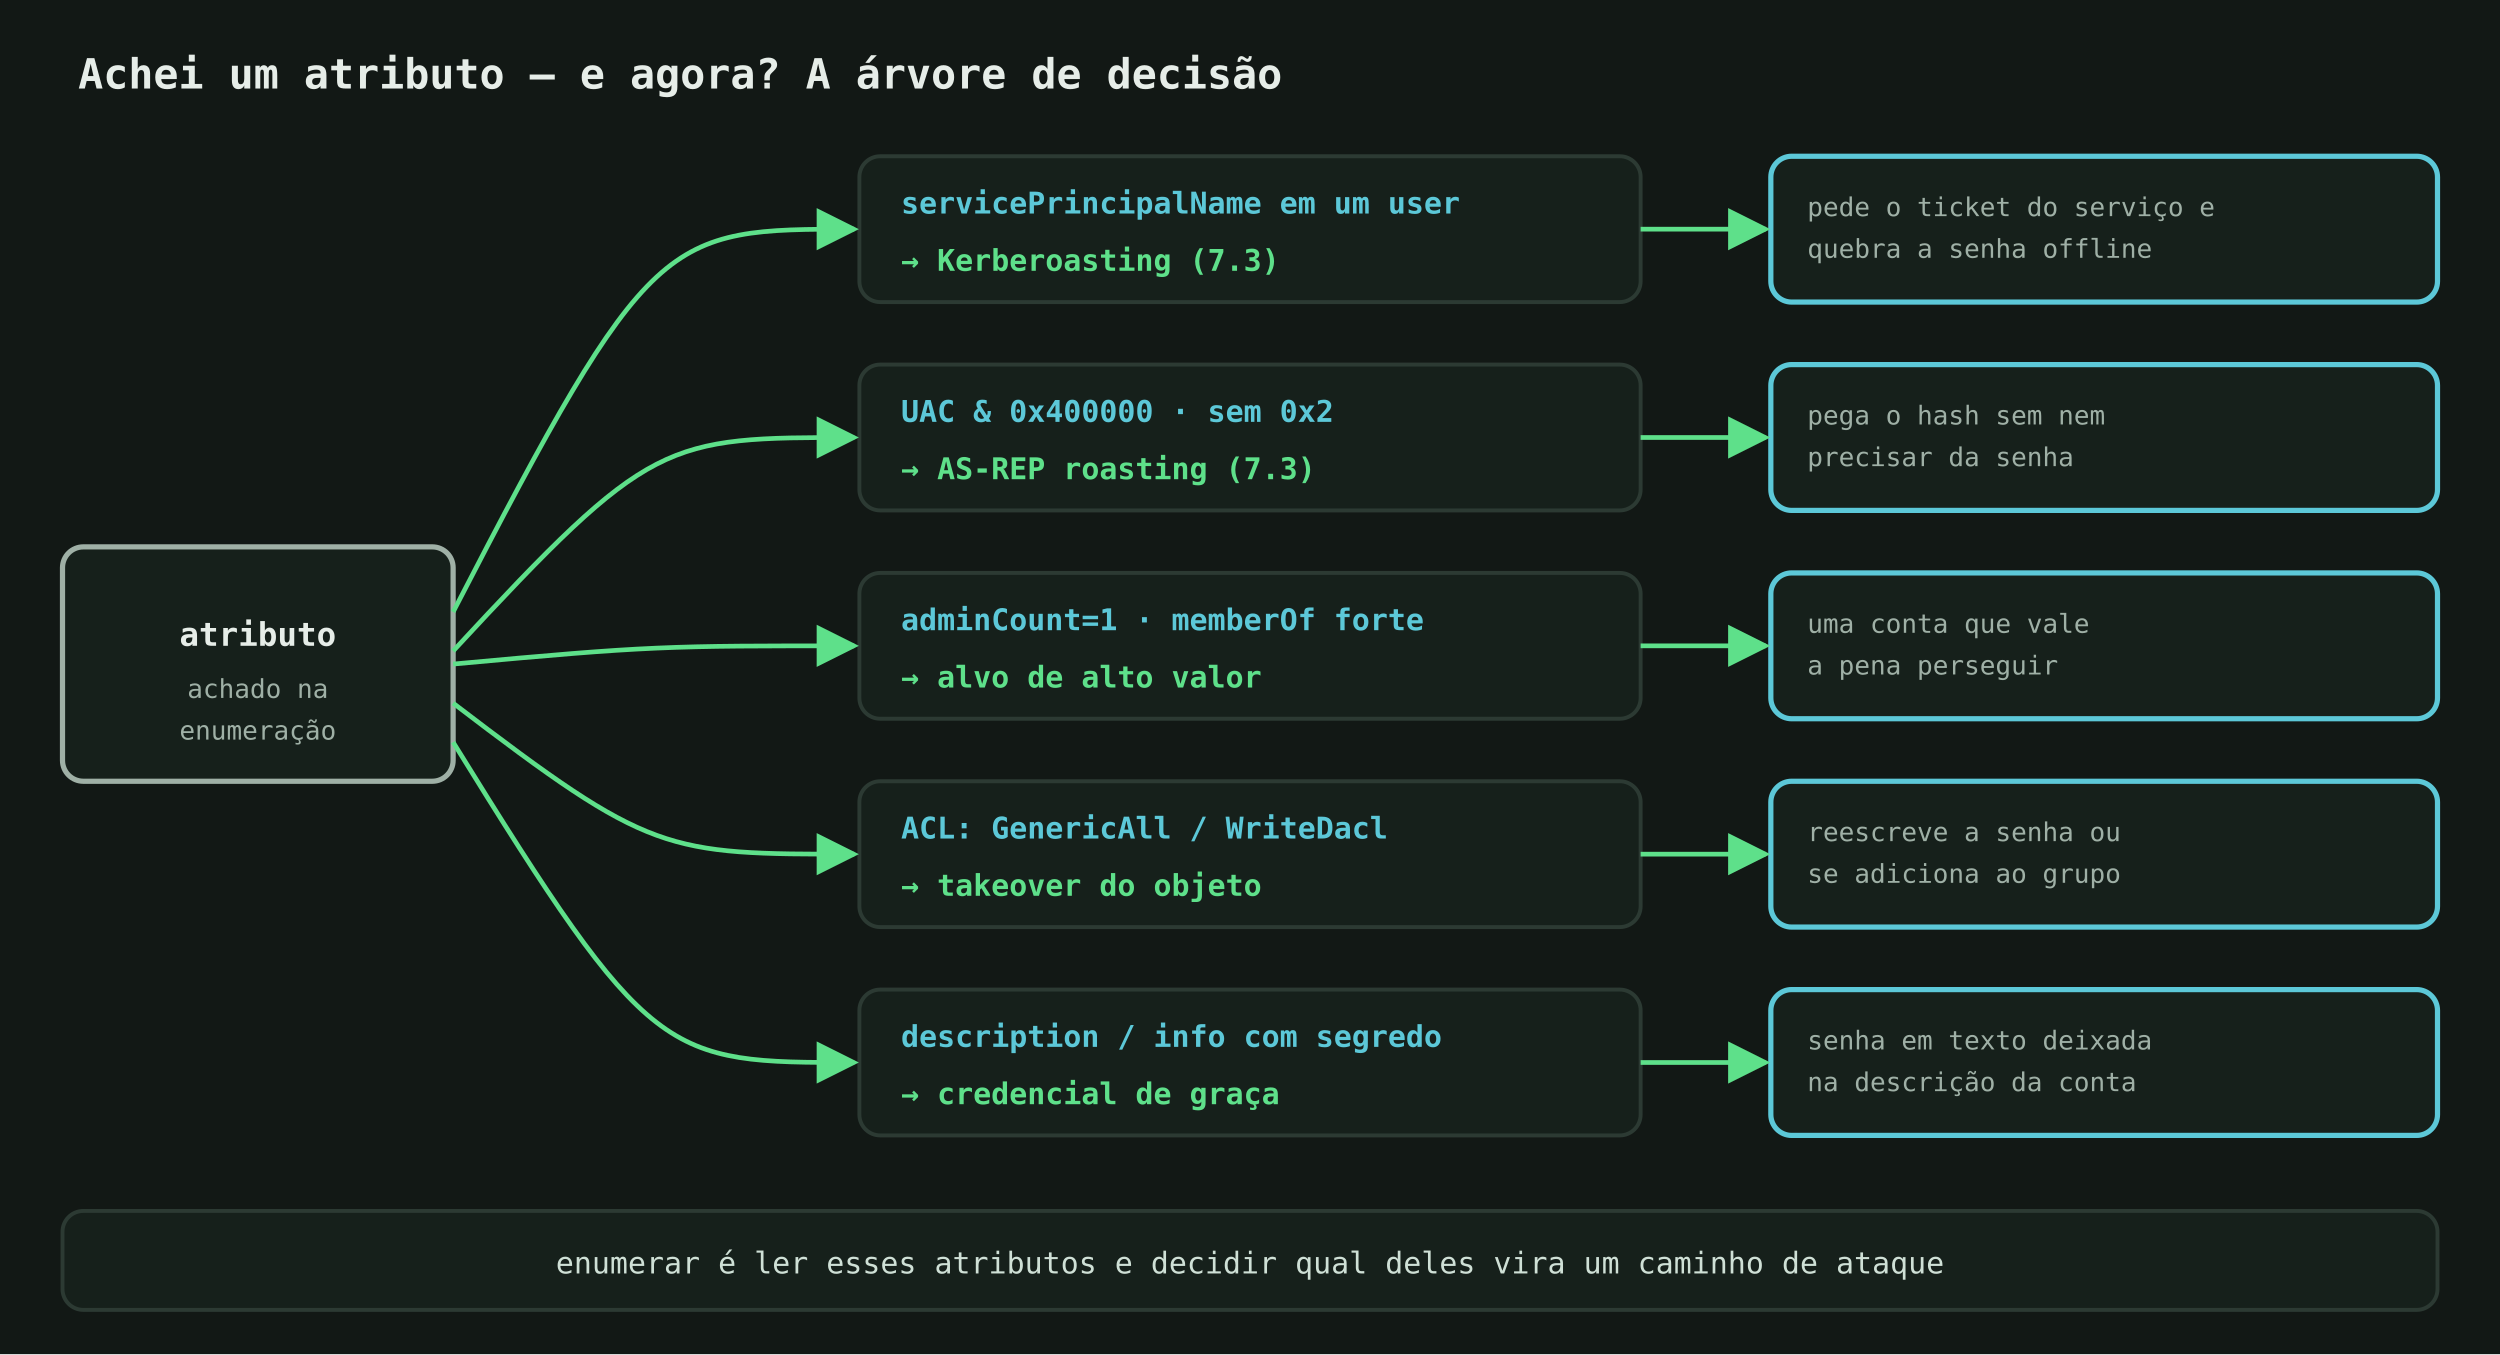
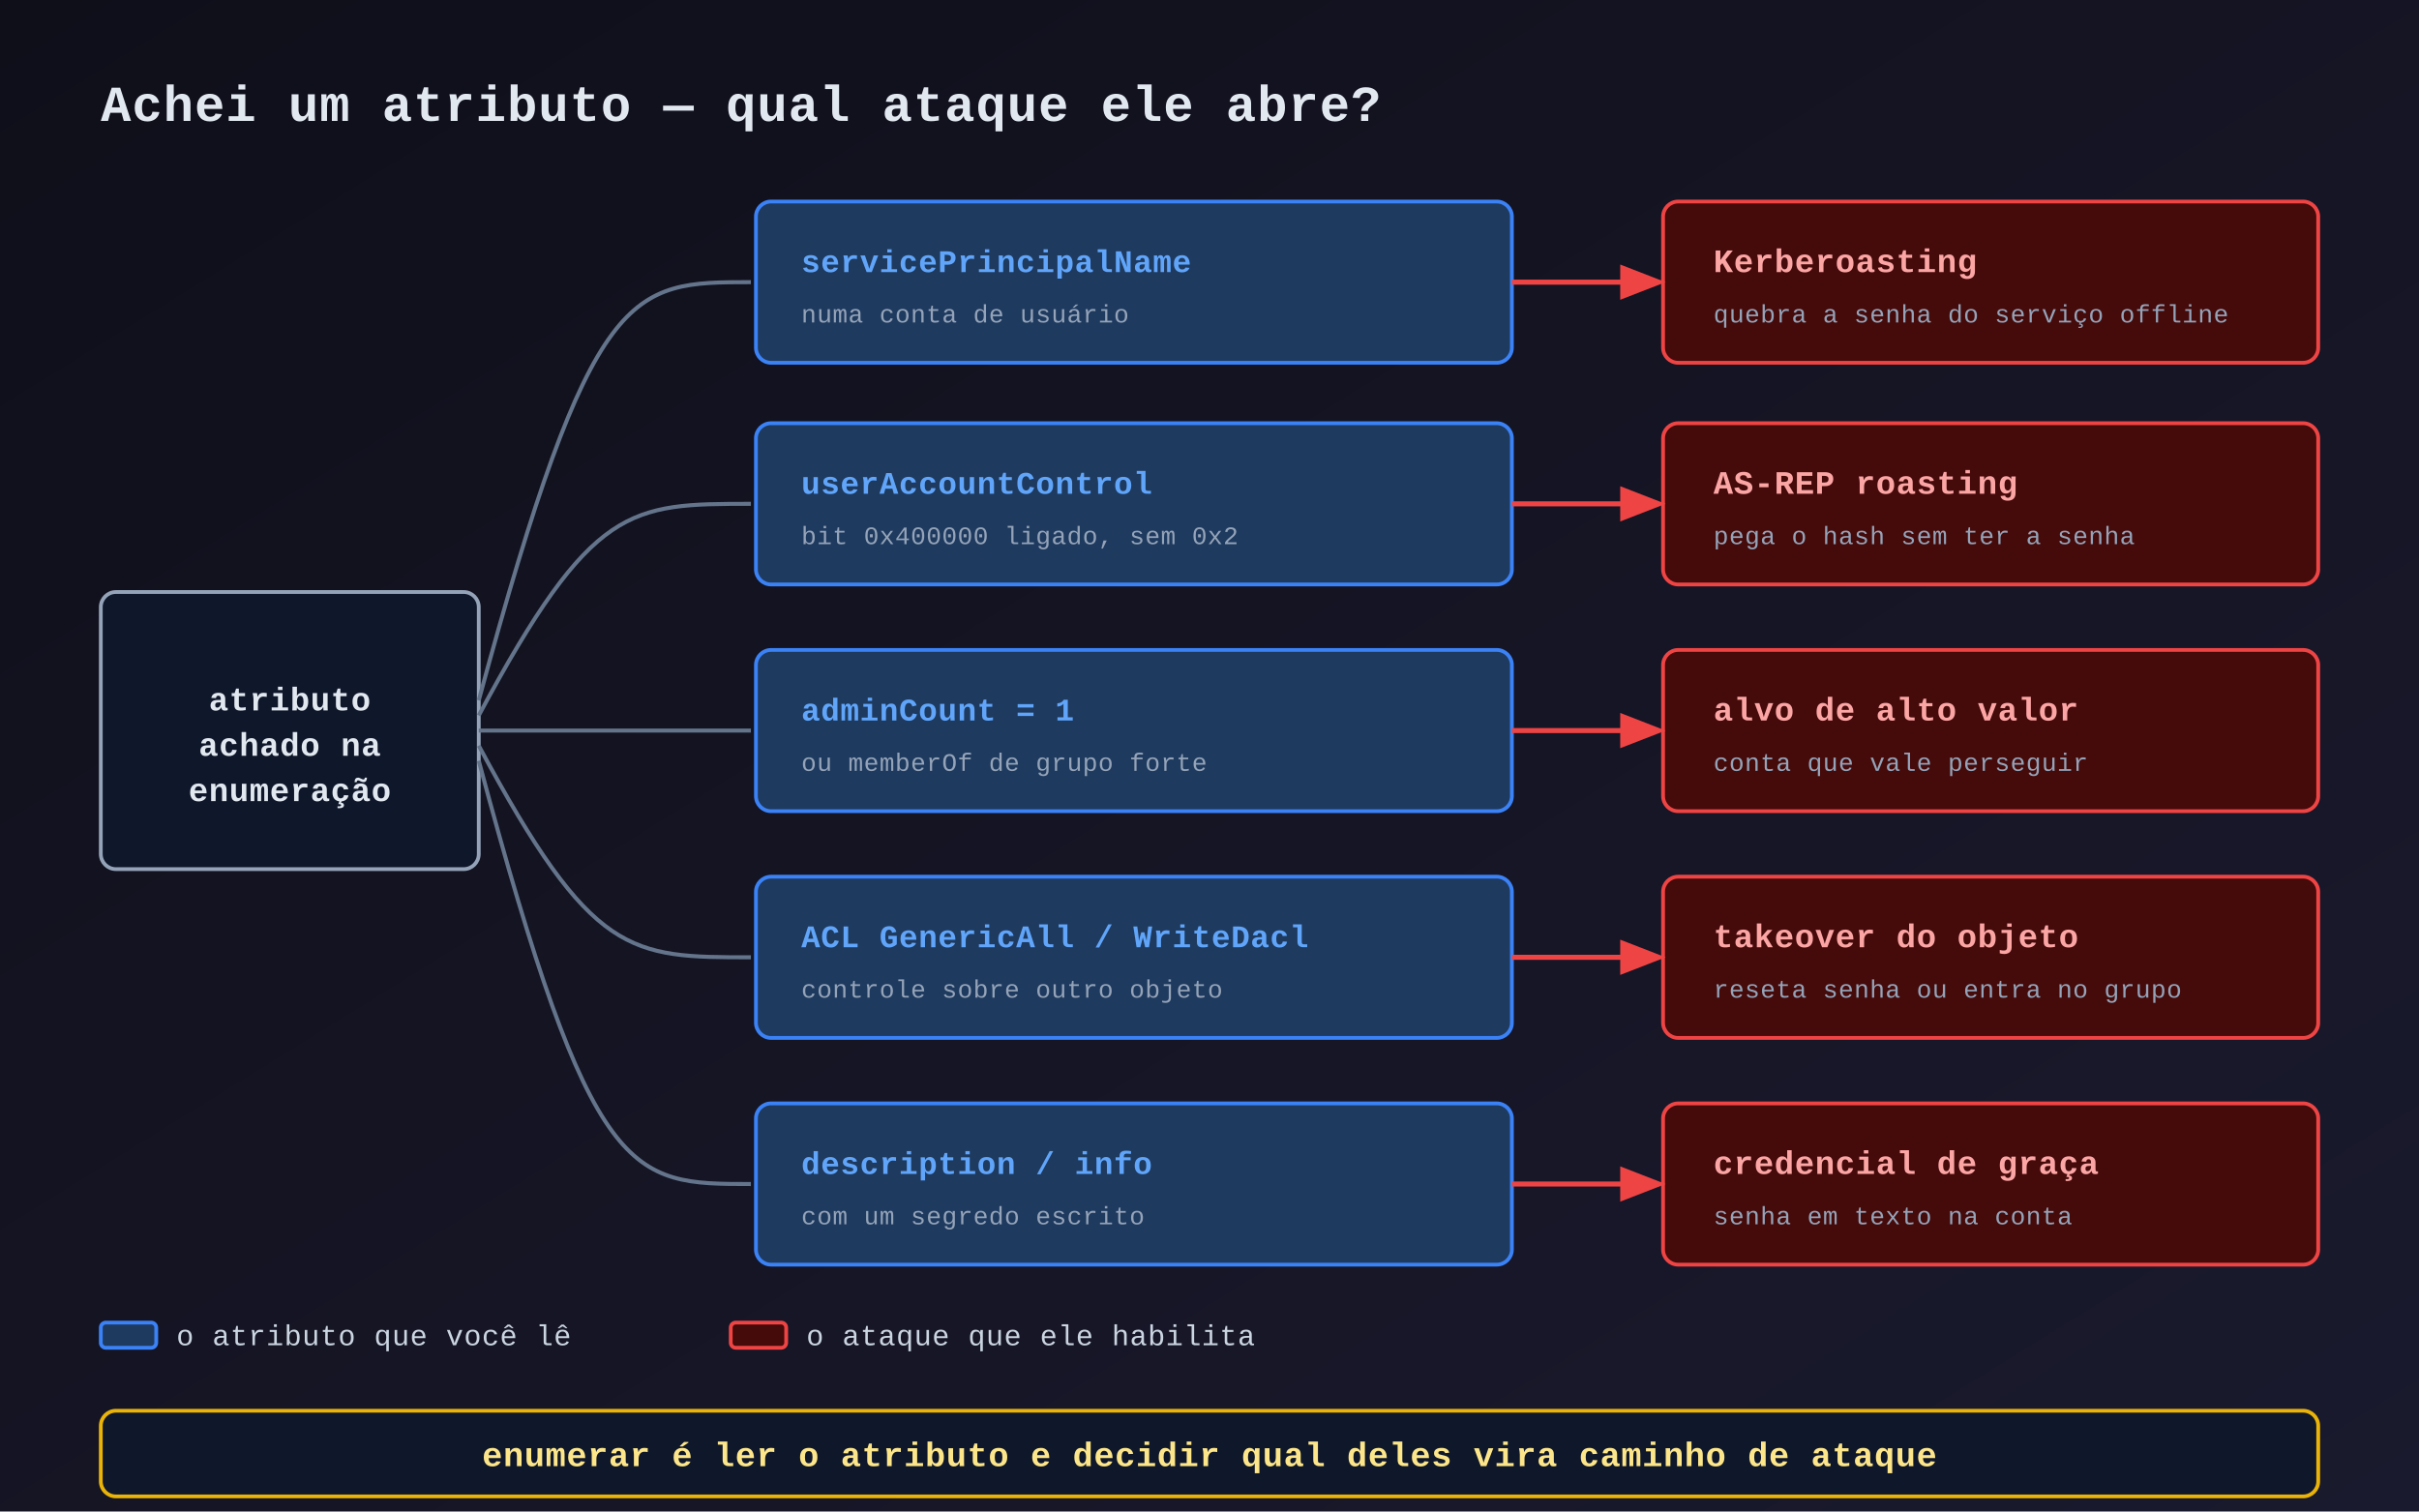
- <svg xmlns="http://www.w3.org/2000/svg" viewBox="0 0 960 520" role="img" aria-labelledby="t d">
+ <svg xmlns="http://www.w3.org/2000/svg" viewBox="0 0 960 600" width="960" height="600" role="img" aria-labelledby="t d">
  <style>
-     text { font-family: ui-monospace, "DejaVu Sans Mono", Menlo, Consolas, monospace; fill: #e6ede8; }
-     .t { font-size: 16px; font-weight: 700; }
-     .cond { font-size: 11.5px; font-weight: 700; fill: #5cc8d8; }
-     .ctl { font-size: 10px; fill: #9fb0a6; }
-     .act { font-size: 11.5px; font-weight: 700; fill: #5ee08a; }
-     .box { fill: #16201b; stroke: #2c3a33; stroke-width: 1.5; }
-     .root { fill: #16201b; stroke: #9fb0a6; stroke-width: 2; }
-     .goal { fill: #16201b; stroke: #5cc8d8; stroke-width: 2; }
-     .lbl { font-size: 12.5px; font-weight: 700; }
-     .flow { stroke: #5ee08a; stroke-width: 1.8; fill: none; marker-end: url(#ar); }
-     .rule { font-size: 11.5px; fill: #cfe0d6; }
+     text { font-family: 'SF Mono','Fira Code','Cascadia Code','Courier New',monospace; fill: #e2e8f0; letter-spacing: 0.02em; }
+     .title { font-size: 20px; font-weight: 700; }
+     .rootT { font-size: 13px; font-weight: 700; }
+     .attr { font-size: 12.5px; font-weight: 700; fill: #60a5fa; }
+     .attrS { font-size: 10px; fill: #94a3b8; }
+     .atk { font-size: 13px; font-weight: 700; fill: #fca5a5; }
+     .lg { font-size: 11.5px; fill: #cbd5e1; }
+     .banner { font-size: 13.5px; font-weight: 700; fill: #fde68a; }
  </style>
  <defs>
-     <marker id="ar" markerWidth="10" markerHeight="10" refX="8" refY="4.5" orient="auto">
-       <path d="M0,0 L9,4.5 L0,9 z" fill="#5ee08a" />
+     <linearGradient id="bg-grad" x1="0%" y1="0%" x2="100%" y2="100%">
+       <stop offset="0%" stop-color="#0f0f1a" />
+       <stop offset="100%" stop-color="#1a1a2e" />
+     </linearGradient>
+     <marker id="a-red" markerWidth="9" markerHeight="7" refX="7.5" refY="3.5" orient="auto">
+       <polygon points="0 0, 9 3.5, 0 7" fill="#ef4444" />
    </marker>
  </defs>
-   <rect width="960" height="520" fill="#121815" />
-   <text class="t" x="30" y="34">Achei um atributo — e agora? A árvore de decisão</text>
-   <rect class="root" x="24" y="210" width="150" height="90" rx="8" />
-   <text class="lbl" x="99" y="248" text-anchor="middle">atributo</text>
-   <text class="ctl" x="99" y="268" text-anchor="middle">achado na</text>
-   <text class="ctl" x="99" y="284" text-anchor="middle">enumeração</text>
-   <rect class="box" x="330" y="60" width="300" height="56" rx="8" />
-   <text class="cond" x="346" y="82">servicePrincipalName em um user</text>
-   <text class="act" x="346" y="104">→ Kerberoasting (7.3)</text>
-   <rect class="goal" x="680" y="60" width="256" height="56" rx="8" />
-   <text class="ctl" x="694" y="83">pede o ticket do serviço e</text>
-   <text class="ctl" x="694" y="99">quebra a senha offline</text>
-   <path class="flow" d="M174,235 C250,88 255,88 328,88" />
-   <path class="flow" d="M630,88 L678,88" />
-   <rect class="box" x="330" y="140" width="300" height="56" rx="8" />
-   <text class="cond" x="346" y="162">UAC &amp; 0x400000 · sem 0x2</text>
-   <text class="act" x="346" y="184">→ AS-REP roasting (7.3)</text>
-   <rect class="goal" x="680" y="140" width="256" height="56" rx="8" />
-   <text class="ctl" x="694" y="163">pega o hash sem nem</text>
-   <text class="ctl" x="694" y="179">precisar da senha</text>
-   <path class="flow" d="M174,250 C250,168 255,168 328,168" />
-   <path class="flow" d="M630,168 L678,168" />
-   <rect class="box" x="330" y="220" width="300" height="56" rx="8" />
-   <text class="cond" x="346" y="242">adminCount=1 · memberOf forte</text>
-   <text class="act" x="346" y="264">→ alvo de alto valor</text>
-   <rect class="goal" x="680" y="220" width="256" height="56" rx="8" />
-   <text class="ctl" x="694" y="243">uma conta que vale</text>
-   <text class="ctl" x="694" y="259">a pena perseguir</text>
-   <path class="flow" d="M174,255 C250,248 255,248 328,248" />
-   <path class="flow" d="M630,248 L678,248" />
-   <rect class="box" x="330" y="300" width="300" height="56" rx="8" />
-   <text class="cond" x="346" y="322">ACL: GenericAll / WriteDacl</text>
-   <text class="act" x="346" y="344">→ takeover do objeto</text>
-   <rect class="goal" x="680" y="300" width="256" height="56" rx="8" />
-   <text class="ctl" x="694" y="323">reescreve a senha ou</text>
-   <text class="ctl" x="694" y="339">se adiciona ao grupo</text>
-   <path class="flow" d="M174,270 C250,328 255,328 328,328" />
-   <path class="flow" d="M630,328 L678,328" />
-   <rect class="box" x="330" y="380" width="300" height="56" rx="8" />
-   <text class="cond" x="346" y="402">description / info com segredo</text>
-   <text class="act" x="346" y="424">→ credencial de graça</text>
-   <rect class="goal" x="680" y="380" width="256" height="56" rx="8" />
-   <text class="ctl" x="694" y="403">senha em texto deixada</text>
-   <text class="ctl" x="694" y="419">na descrição da conta</text>
-   <path class="flow" d="M174,285 C250,408 255,408 328,408" />
-   <path class="flow" d="M630,408 L678,408" />
-   <rect class="box" x="24" y="465" width="912" height="38" rx="8" />
-   <text class="rule" x="480" y="489" text-anchor="middle">enumerar é ler esses atributos e decidir qual deles vira um caminho de ataque</text>
+   <rect width="960" height="600" fill="url(#bg-grad)" />
+   <text class="title" x="40" y="48">Achei um atributo — qual ataque ele abre?</text>
+   <rect x="40" y="235" width="150" height="110" rx="6" fill="#0f172a" stroke="#94a3b8" stroke-width="1.5" />
+   <text class="rootT" x="115" y="282" text-anchor="middle">atributo</text>
+   <text class="rootT" x="115" y="300" text-anchor="middle">achado na</text>
+   <text class="rootT" x="115" y="318" text-anchor="middle">enumeração</text>
+   <rect x="300" y="80" width="300" height="64" rx="6" fill="#1e3a5f" stroke="#3b82f6" stroke-width="1.5" />
+   <text class="attr" x="318" y="108">servicePrincipalName</text>
+   <text class="attrS" x="318" y="128">numa conta de usuário</text>
+   <rect x="660" y="80" width="260" height="64" rx="6" fill="#450a0a" stroke="#ef4444" stroke-width="1.5" />
+   <text class="atk" x="680" y="108">Kerberoasting</text>
+   <text class="attrS" x="680" y="128">quebra a senha do serviço offline</text>
+   <rect x="300" y="168" width="300" height="64" rx="6" fill="#1e3a5f" stroke="#3b82f6" stroke-width="1.5" />
+   <text class="attr" x="318" y="196">userAccountControl</text>
+   <text class="attrS" x="318" y="216">bit 0x400000 ligado, sem 0x2</text>
+   <rect x="660" y="168" width="260" height="64" rx="6" fill="#450a0a" stroke="#ef4444" stroke-width="1.5" />
+   <text class="atk" x="680" y="196">AS-REP roasting</text>
+   <text class="attrS" x="680" y="216">pega o hash sem ter a senha</text>
+   <rect x="300" y="258" width="300" height="64" rx="6" fill="#1e3a5f" stroke="#3b82f6" stroke-width="1.5" />
+   <text class="attr" x="318" y="286">adminCount = 1</text>
+   <text class="attrS" x="318" y="306">ou memberOf de grupo forte</text>
+   <rect x="660" y="258" width="260" height="64" rx="6" fill="#450a0a" stroke="#ef4444" stroke-width="1.5" />
+   <text class="atk" x="680" y="286">alvo de alto valor</text>
+   <text class="attrS" x="680" y="306">conta que vale perseguir</text>
+   <rect x="300" y="348" width="300" height="64" rx="6" fill="#1e3a5f" stroke="#3b82f6" stroke-width="1.5" />
+   <text class="attr" x="318" y="376">ACL GenericAll / WriteDacl</text>
+   <text class="attrS" x="318" y="396">controle sobre outro objeto</text>
+   <rect x="660" y="348" width="260" height="64" rx="6" fill="#450a0a" stroke="#ef4444" stroke-width="1.5" />
+   <text class="atk" x="680" y="376">takeover do objeto</text>
+   <text class="attrS" x="680" y="396">reseta senha ou entra no grupo</text>
+   <rect x="300" y="438" width="300" height="64" rx="6" fill="#1e3a5f" stroke="#3b82f6" stroke-width="1.5" />
+   <text class="attr" x="318" y="466">description / info</text>
+   <text class="attrS" x="318" y="486">com um segredo escrito</text>
+   <rect x="660" y="438" width="260" height="64" rx="6" fill="#450a0a" stroke="#ef4444" stroke-width="1.5" />
+   <text class="atk" x="680" y="466">credencial de graça</text>
+   <text class="attrS" x="680" y="486">senha em texto na conta</text>
+   <path d="M190,278 C235,112 250,112 298,112" stroke="#64748b" stroke-width="1.6" fill="none" />
+   <path d="M190,284 C235,200 250,200 298,200" stroke="#64748b" stroke-width="1.6" fill="none" />
+   <path d="M190,290 L298,290" stroke="#64748b" stroke-width="1.6" fill="none" />
+   <path d="M190,296 C235,380 250,380 298,380" stroke="#64748b" stroke-width="1.6" fill="none" />
+   <path d="M190,302 C235,470 250,470 298,470" stroke="#64748b" stroke-width="1.6" fill="none" />
+   <path d="M600,112 L658,112" stroke="#ef4444" stroke-width="2" fill="none" marker-end="url(#a-red)" />
+   <path d="M600,200 L658,200" stroke="#ef4444" stroke-width="2" fill="none" marker-end="url(#a-red)" />
+   <path d="M600,290 L658,290" stroke="#ef4444" stroke-width="2" fill="none" marker-end="url(#a-red)" />
+   <path d="M600,380 L658,380" stroke="#ef4444" stroke-width="2" fill="none" marker-end="url(#a-red)" />
+   <path d="M600,470 L658,470" stroke="#ef4444" stroke-width="2" fill="none" marker-end="url(#a-red)" />
+   <g transform="translate(40,540)">
+     <rect x="0" y="-15" width="22" height="10" rx="2" fill="#1e3a5f" stroke="#3b82f6" stroke-width="1.5" />
+     <text class="lg" x="30" y="-6">o atributo que você lê</text>
+     <rect x="250" y="-15" width="22" height="10" rx="2" fill="#450a0a" stroke="#ef4444" stroke-width="1.5" />
+     <text class="lg" x="280" y="-6">o ataque que ele habilita</text>
+   </g>
+   <rect x="40" y="560" width="880" height="34" rx="6" fill="#0f172a" stroke="#eab308" stroke-width="1.5" />
+   <text class="banner" x="480" y="582" text-anchor="middle">enumerar é ler o atributo e decidir qual deles vira caminho de ataque</text>
</svg>
